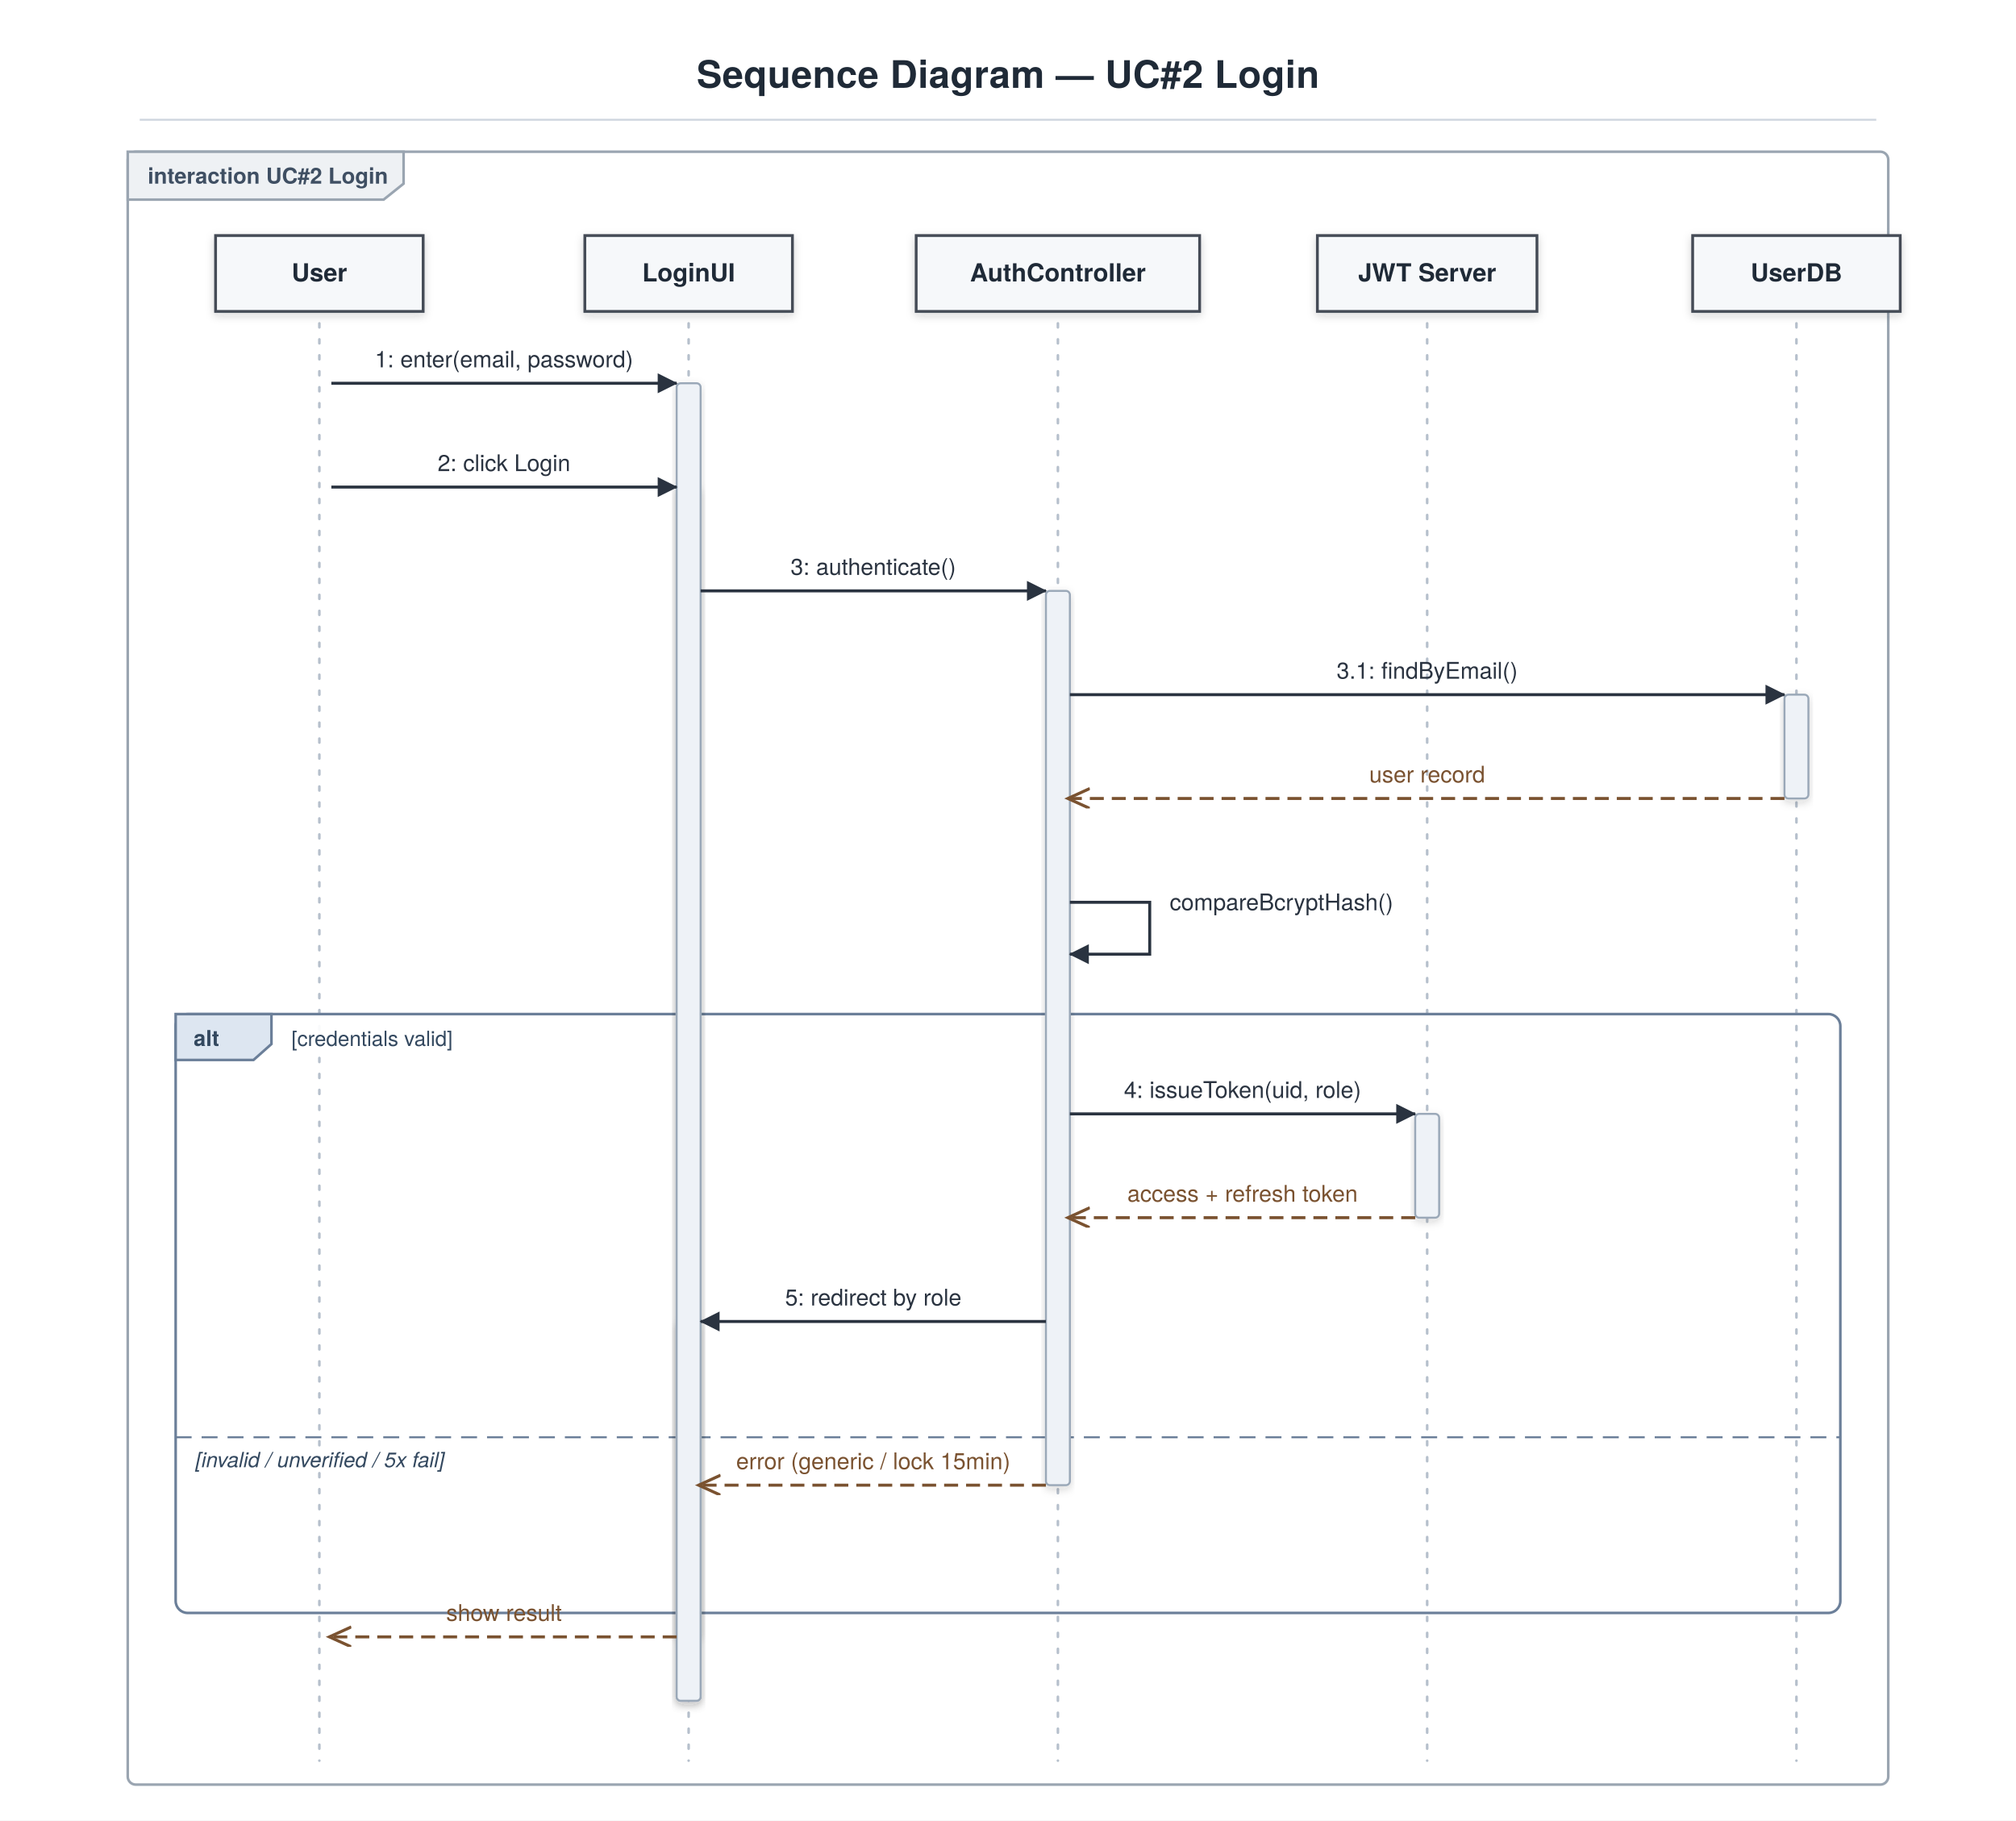
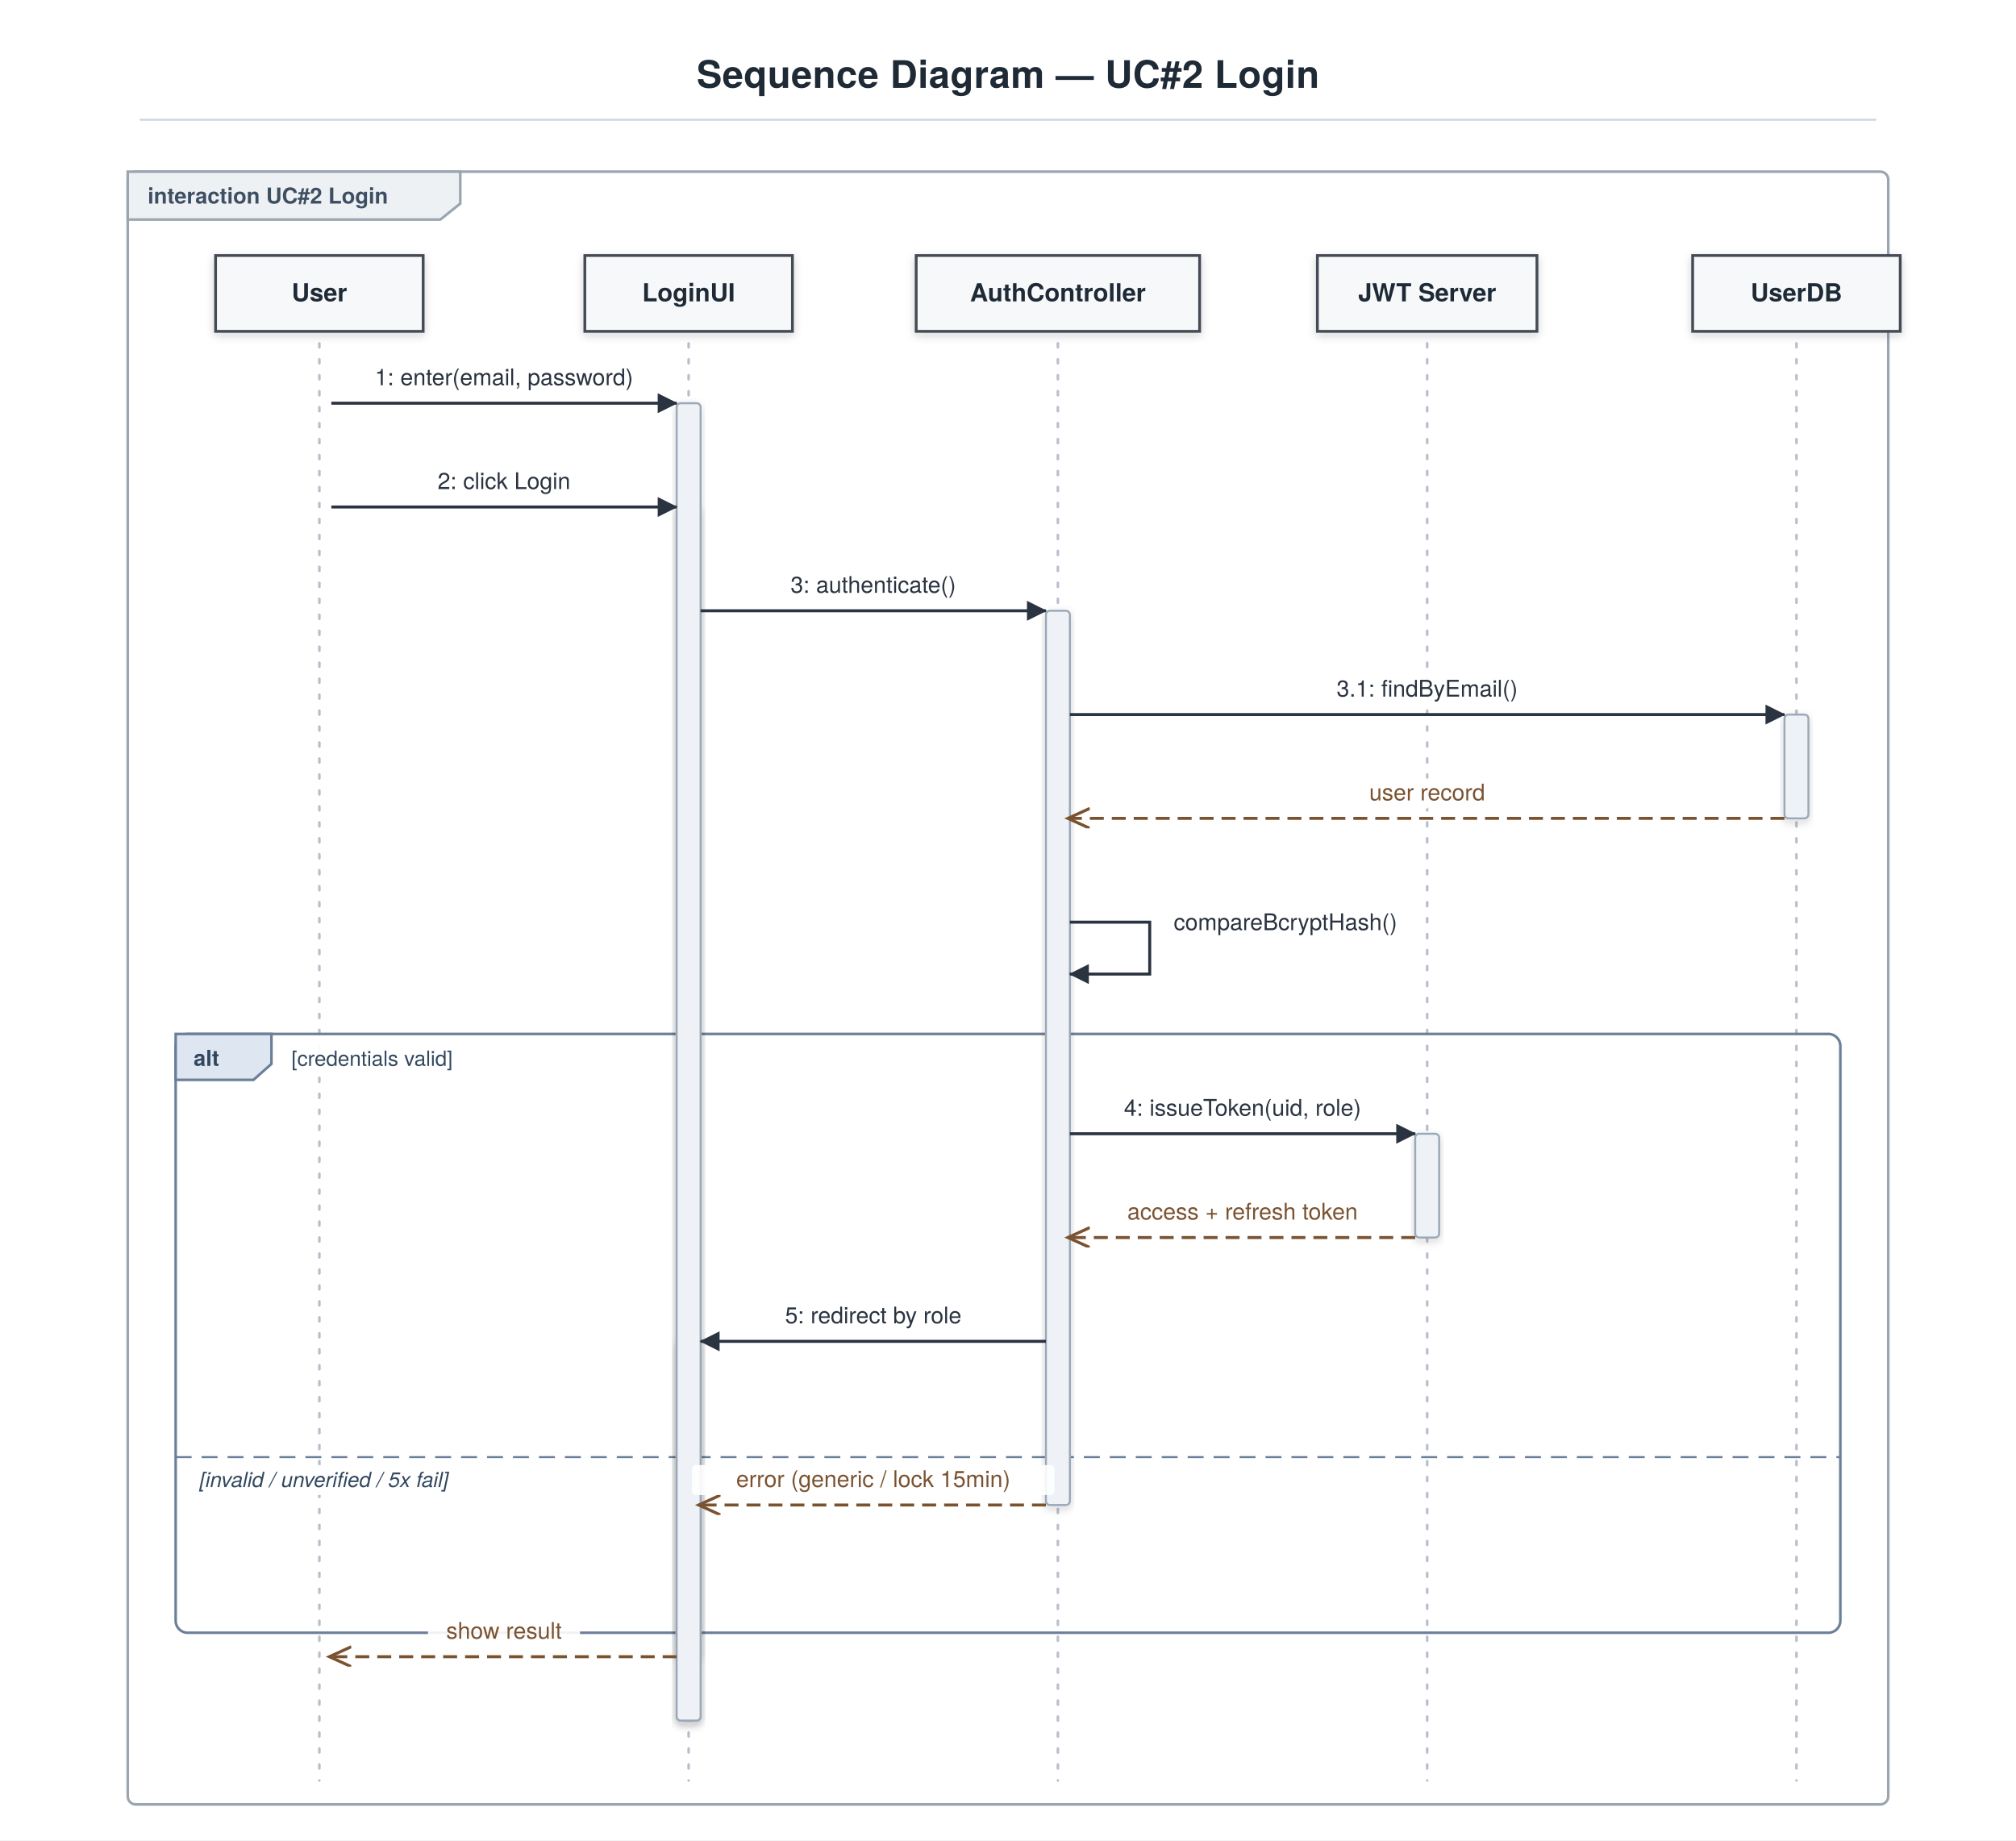
- <svg xmlns="http://www.w3.org/2000/svg" viewBox="0 0 1010 912" font-family="'Helvetica Neue','Segoe UI','Malgun Gothic',sans-serif">
+ <svg xmlns="http://www.w3.org/2000/svg" viewBox="0 0 1010 922" font-family="'Helvetica Neue','Segoe UI','Malgun Gothic',sans-serif">
  <defs>
    <marker id="mk_sync" markerWidth="12" markerHeight="12" refX="9.5" refY="5" orient="auto" markerUnits="userSpaceOnUse">
      <path d="M0,0 L10,5 L0,10 Z" fill="#2a3340" />
    </marker>
    <marker id="mk_open" markerWidth="14" markerHeight="12" refX="10" refY="5" orient="auto" markerUnits="userSpaceOnUse">
      <path d="M0,0 L11,5 L0,10" fill="none" stroke="#2a3340" stroke-width="1.5" />
    </marker>
    <marker id="mk_ret" markerWidth="14" markerHeight="12" refX="10" refY="5" orient="auto" markerUnits="userSpaceOnUse">
      <path d="M0,0 L11,5 L0,10" fill="none" stroke="#7a5230" stroke-width="1.5" />
    </marker>
    <filter id="ds" x="-20%" y="-20%" width="140%" height="140%">
      <feDropShadow dx="0" dy="1.5" stdDeviation="2.2" flood-color="#1f2a37" flood-opacity="0.18" />
    </filter>
  </defs>
-   <rect width="1010" height="912" fill="#ffffff" />
+   <rect width="1010" height="922" fill="#ffffff" />
  <text x="505.0" y="44" text-anchor="middle" font-size="19" font-weight="700" fill="#1f2a37" letter-spacing="0.2">Sequence Diagram — UC#2  Login</text>
  <line x1="70" y1="60" x2="940" y2="60" stroke="#cfd6df" stroke-width="1" />
-   <rect x="64" y="76" width="882" height="818" rx="4" fill="none" stroke="#9aa5b1" stroke-width="1.3" />
-   <path d="M64,76 h138.2 l0,16 l-10,8 h-128.2 z" fill="#eef1f4" stroke="#9aa5b1" stroke-width="1.3" />
-   <text x="74" y="92" font-size="11" font-weight="700" fill="#3f4f63">interaction UC#2  Login</text>
-   <line x1="160" y1="162" x2="160" y2="882" stroke="#b6c0cc" stroke-width="1.3" stroke-dasharray="2 6" stroke-linecap="round" />
-   <line x1="345" y1="162" x2="345" y2="882" stroke="#b6c0cc" stroke-width="1.3" stroke-dasharray="2 6" stroke-linecap="round" />
-   <line x1="530" y1="162" x2="530" y2="882" stroke="#b6c0cc" stroke-width="1.3" stroke-dasharray="2 6" stroke-linecap="round" />
-   <line x1="715" y1="162" x2="715" y2="882" stroke="#b6c0cc" stroke-width="1.3" stroke-dasharray="2 6" stroke-linecap="round" />
-   <line x1="900" y1="162" x2="900" y2="882" stroke="#b6c0cc" stroke-width="1.3" stroke-dasharray="2 6" stroke-linecap="round" />
-   <rect x="88" y="508" width="834" height="300" rx="6" fill="#ffffff" fill-opacity="0.0" stroke="#6b7f99" stroke-width="1.3" />
-   <path d="M88,508 h48 l0,15 l-9,8 h-39 z" fill="#dde6f1" stroke="#6b7f99" stroke-width="1.3" />
-   <text x="97" y="524" font-size="11" font-weight="700" fill="#33485f">alt</text>
-   <rect x="142" y="512" width="115.2" height="16" fill="#ffffff" opacity="0.92" />
-   <text x="146" y="524" font-size="10.5" fill="#33485f">[credentials valid]</text>
-   <line x1="88" y1="720" x2="922" y2="720" stroke="#6b7f99" stroke-width="1" stroke-dasharray="8 5" />
-   <text x="98" y="735" font-size="10.5" font-style="italic" fill="#33485f">[invalid / unverified / 5x fail]</text>
-   <rect x="894" y="348" width="12" height="52" rx="2" fill="#eef2f7" stroke="#9aa8b8" stroke-width="1" filter="url(#ds)" />
-   <rect x="709" y="558" width="12" height="52" rx="2" fill="#eef2f7" stroke="#9aa8b8" stroke-width="1" filter="url(#ds)" />
-   <rect x="524" y="296" width="12" height="448" rx="2" fill="#eef2f7" stroke="#9aa8b8" stroke-width="1" filter="url(#ds)" />
-   <rect x="339" y="662" width="12" height="158" rx="2" fill="#eef2f7" stroke="#9aa8b8" stroke-width="1" filter="url(#ds)" />
-   <rect x="339" y="244" width="12" height="608" rx="2" fill="#eef2f7" stroke="#9aa8b8" stroke-width="1" filter="url(#ds)" />
-   <rect x="339" y="192" width="12" height="660" rx="2" fill="#eef2f7" stroke="#9aa8b8" stroke-width="1" filter="url(#ds)" />
-   <rect x="108.0" y="118" width="104" height="38" fill="#f6f8fa" stroke="#444c56" stroke-width="1.4" filter="url(#ds)" />
-   <text x="160" y="141.0" text-anchor="middle" font-size="12.5" font-weight="700" fill="#1f2a37">User</text>
-   <rect x="293.0" y="118" width="104" height="38" fill="#f6f8fa" stroke="#444c56" stroke-width="1.4" filter="url(#ds)" />
-   <text x="345" y="141.0" text-anchor="middle" font-size="12.5" font-weight="700" fill="#1f2a37">LoginUI</text>
-   <rect x="459.0" y="118" width="142" height="38" fill="#f6f8fa" stroke="#444c56" stroke-width="1.4" filter="url(#ds)" />
-   <text x="530" y="141.0" text-anchor="middle" font-size="12.5" font-weight="700" fill="#1f2a37">AuthController</text>
-   <rect x="660.0" y="118" width="110" height="38" fill="#f6f8fa" stroke="#444c56" stroke-width="1.4" filter="url(#ds)" />
-   <text x="715" y="141.0" text-anchor="middle" font-size="12.5" font-weight="700" fill="#1f2a37">JWT Server</text>
-   <rect x="848.0" y="118" width="104" height="38" fill="#f6f8fa" stroke="#444c56" stroke-width="1.4" filter="url(#ds)" />
-   <text x="900" y="141.0" text-anchor="middle" font-size="12.5" font-weight="700" fill="#1f2a37">UserDB</text>
-   <line x1="166" y1="192" x2="339" y2="192" stroke="#2a3340" stroke-width="1.5" marker-end="url(#mk_sync)" />
-   <text x="252.5" y="184" text-anchor="middle" font-size="11.5" fill="#2a3340">1: enter(email, password)</text>
-   <line x1="166" y1="244" x2="339" y2="244" stroke="#2a3340" stroke-width="1.5" marker-end="url(#mk_sync)" />
-   <text x="252.5" y="236" text-anchor="middle" font-size="11.5" fill="#2a3340">2: click Login</text>
-   <line x1="351" y1="296" x2="524" y2="296" stroke="#2a3340" stroke-width="1.5" marker-end="url(#mk_sync)" />
-   <text x="437.5" y="288" text-anchor="middle" font-size="11.5" fill="#2a3340">3: authenticate()</text>
-   <line x1="536" y1="348" x2="894" y2="348" stroke="#2a3340" stroke-width="1.5" marker-end="url(#mk_sync)" />
-   <text x="715.0" y="340" text-anchor="middle" font-size="11.5" fill="#2a3340">3.1: findByEmail()</text>
-   <line x1="894" y1="400" x2="536" y2="400" stroke="#7a5230" stroke-width="1.5" stroke-dasharray="7 4" marker-end="url(#mk_ret)" />
-   <text x="715.0" y="392" text-anchor="middle" font-size="11.5" fill="#7a5230">user record</text>
-   <path d="M536,452 h40 v26 h-40" fill="none" stroke="#2a3340" stroke-width="1.5" marker-end="url(#mk_sync)" />
-   <text x="586" y="456" font-size="11.5" fill="#2a3340">compareBcryptHash()</text>
-   <line x1="536" y1="558" x2="709" y2="558" stroke="#2a3340" stroke-width="1.5" marker-end="url(#mk_sync)" />
-   <text x="622.5" y="550" text-anchor="middle" font-size="11.5" fill="#2a3340">4: issueToken(uid, role)</text>
-   <line x1="709" y1="610" x2="536" y2="610" stroke="#7a5230" stroke-width="1.5" stroke-dasharray="7 4" marker-end="url(#mk_ret)" />
-   <text x="622.5" y="602" text-anchor="middle" font-size="11.5" fill="#7a5230">access + refresh token</text>
-   <line x1="524" y1="662" x2="351" y2="662" stroke="#2a3340" stroke-width="1.5" marker-end="url(#mk_sync)" />
-   <text x="437.5" y="654" text-anchor="middle" font-size="11.5" fill="#2a3340">5: redirect by role</text>
-   <line x1="524" y1="744" x2="351" y2="744" stroke="#7a5230" stroke-width="1.5" stroke-dasharray="7 4" marker-end="url(#mk_ret)" />
-   <text x="437.5" y="736" text-anchor="middle" font-size="11.5" fill="#7a5230">error (generic / lock 15min)</text>
-   <line x1="339" y1="820" x2="166" y2="820" stroke="#7a5230" stroke-width="1.5" stroke-dasharray="7 4" marker-end="url(#mk_ret)" />
-   <text x="252.5" y="812" text-anchor="middle" font-size="11.5" fill="#7a5230">show result</text>
+   <rect x="64" y="86" width="882" height="818" rx="4" fill="none" stroke="#9aa5b1" stroke-width="1.3" />
+   <path d="M64,86 h166.6 l0,16 l-10,8 h-156.6 z" fill="#eef1f4" stroke="#9aa5b1" stroke-width="1.3" />
+   <text x="74" y="102" font-size="11" font-weight="700" fill="#3f4f63">interaction UC#2  Login</text>
+   <line x1="160" y1="172" x2="160" y2="892" stroke="#b6c0cc" stroke-width="1.3" stroke-dasharray="2 6" stroke-linecap="round" />
+   <line x1="345" y1="172" x2="345" y2="892" stroke="#b6c0cc" stroke-width="1.3" stroke-dasharray="2 6" stroke-linecap="round" />
+   <line x1="530" y1="172" x2="530" y2="892" stroke="#b6c0cc" stroke-width="1.3" stroke-dasharray="2 6" stroke-linecap="round" />
+   <line x1="715" y1="172" x2="715" y2="892" stroke="#b6c0cc" stroke-width="1.3" stroke-dasharray="2 6" stroke-linecap="round" />
+   <line x1="900" y1="172" x2="900" y2="892" stroke="#b6c0cc" stroke-width="1.3" stroke-dasharray="2 6" stroke-linecap="round" />
+   <rect x="88" y="518" width="834" height="300" rx="6" fill="#ffffff" fill-opacity="0.0" stroke="#6b7f99" stroke-width="1.3" />
+   <path d="M88,518 h48 l0,15 l-9,8 h-39 z" fill="#dde6f1" stroke="#6b7f99" stroke-width="1.3" />
+   <text x="97" y="534" font-size="11" font-weight="700" fill="#33485f">alt</text>
+   <rect x="142" y="522" width="115.2" height="16" fill="#ffffff" opacity="0.92" />
+   <text x="146" y="534" font-size="10.5" fill="#33485f">[credentials valid]</text>
+   <line x1="88" y1="730" x2="922" y2="730" stroke="#6b7f99" stroke-width="1" stroke-dasharray="8 5" />
+   <rect x="96" y="734" width="192" height="15" fill="#ffffff" opacity="0.92" rx="2" />
+   <text x="100" y="745" font-size="10.5" font-style="italic" fill="#33485f">[invalid / unverified / 5x fail]</text>
+   <rect x="894" y="358" width="12" height="52" rx="2" fill="#eef2f7" stroke="#9aa8b8" stroke-width="1" filter="url(#ds)" />
+   <rect x="709" y="568" width="12" height="52" rx="2" fill="#eef2f7" stroke="#9aa8b8" stroke-width="1" filter="url(#ds)" />
+   <rect x="524" y="306" width="12" height="448" rx="2" fill="#eef2f7" stroke="#9aa8b8" stroke-width="1" filter="url(#ds)" />
+   <rect x="339" y="672" width="12" height="158" rx="2" fill="#eef2f7" stroke="#9aa8b8" stroke-width="1" filter="url(#ds)" />
+   <rect x="339" y="254" width="12" height="608" rx="2" fill="#eef2f7" stroke="#9aa8b8" stroke-width="1" filter="url(#ds)" />
+   <rect x="339" y="202" width="12" height="660" rx="2" fill="#eef2f7" stroke="#9aa8b8" stroke-width="1" filter="url(#ds)" />
+   <rect x="108.0" y="128" width="104" height="38" fill="#f6f8fa" stroke="#444c56" stroke-width="1.4" filter="url(#ds)" />
+   <text x="160" y="151.0" text-anchor="middle" font-size="12.5" font-weight="700" fill="#1f2a37">User</text>
+   <rect x="293.0" y="128" width="104" height="38" fill="#f6f8fa" stroke="#444c56" stroke-width="1.4" filter="url(#ds)" />
+   <text x="345" y="151.0" text-anchor="middle" font-size="12.5" font-weight="700" fill="#1f2a37">LoginUI</text>
+   <rect x="459.0" y="128" width="142" height="38" fill="#f6f8fa" stroke="#444c56" stroke-width="1.4" filter="url(#ds)" />
+   <text x="530" y="151.0" text-anchor="middle" font-size="12.5" font-weight="700" fill="#1f2a37">AuthController</text>
+   <rect x="660.0" y="128" width="110" height="38" fill="#f6f8fa" stroke="#444c56" stroke-width="1.4" filter="url(#ds)" />
+   <text x="715" y="151.0" text-anchor="middle" font-size="12.5" font-weight="700" fill="#1f2a37">JWT Server</text>
+   <rect x="848.0" y="128" width="104" height="38" fill="#f6f8fa" stroke="#444c56" stroke-width="1.4" filter="url(#ds)" />
+   <text x="900" y="151.0" text-anchor="middle" font-size="12.5" font-weight="700" fill="#1f2a37">UserDB</text>
+   <line x1="166" y1="202" x2="339" y2="202" stroke="#2a3340" stroke-width="1.5" marker-end="url(#mk_sync)" />
+   <rect x="171.0" y="182" width="163.0" height="15" fill="#ffffff" opacity="0.9" rx="2" />
+   <text x="252.5" y="193" text-anchor="middle" font-size="11.5" fill="#2a3340">1: enter(email, password)</text>
+   <line x1="166" y1="254" x2="339" y2="254" stroke="#2a3340" stroke-width="1.5" marker-end="url(#mk_sync)" />
+   <rect x="205.1" y="234" width="94.8" height="15" fill="#ffffff" opacity="0.9" rx="2" />
+   <text x="252.5" y="245" text-anchor="middle" font-size="11.5" fill="#2a3340">2: click Login</text>
+   <line x1="351" y1="306" x2="524" y2="306" stroke="#2a3340" stroke-width="1.5" marker-end="url(#mk_sync)" />
+   <rect x="380.8" y="286" width="113.4" height="15" fill="#ffffff" opacity="0.9" rx="2" />
+   <text x="437.5" y="297" text-anchor="middle" font-size="11.5" fill="#2a3340">3: authenticate()</text>
+   <line x1="536" y1="358" x2="894" y2="358" stroke="#2a3340" stroke-width="1.5" marker-end="url(#mk_sync)" />
+   <rect x="655.2" y="338" width="119.6" height="15" fill="#ffffff" opacity="0.9" rx="2" />
+   <text x="715.0" y="349" text-anchor="middle" font-size="11.5" fill="#2a3340">3.1: findByEmail()</text>
+   <line x1="894" y1="410" x2="536" y2="410" stroke="#7a5230" stroke-width="1.5" stroke-dasharray="7 4" marker-end="url(#mk_ret)" />
+   <rect x="676.9" y="390" width="76.2" height="15" fill="#ffffff" opacity="0.9" rx="2" />
+   <text x="715.0" y="401" text-anchor="middle" font-size="11.5" fill="#7a5230">user record</text>
+   <path d="M536,462 h40 v26 h-40" fill="none" stroke="#2a3340" stroke-width="1.5" marker-end="url(#mk_sync)" />
+   <rect x="584" y="455" width="125.8" height="15" fill="#ffffff" opacity="0.9" rx="2" />
+   <text x="588" y="466" font-size="11.5" fill="#2a3340">compareBcryptHash()</text>
+   <line x1="536" y1="568" x2="709" y2="568" stroke="#2a3340" stroke-width="1.5" marker-end="url(#mk_sync)" />
+   <rect x="544.1" y="548" width="156.8" height="15" fill="#ffffff" opacity="0.9" rx="2" />
+   <text x="622.5" y="559" text-anchor="middle" font-size="11.5" fill="#2a3340">4: issueToken(uid, role)</text>
+   <line x1="709" y1="620" x2="536" y2="620" stroke="#7a5230" stroke-width="1.5" stroke-dasharray="7 4" marker-end="url(#mk_ret)" />
+   <rect x="550.3" y="600" width="144.4" height="15" fill="#ffffff" opacity="0.9" rx="2" />
+   <text x="622.5" y="611" text-anchor="middle" font-size="11.5" fill="#7a5230">access + refresh token</text>
+   <line x1="524" y1="672" x2="351" y2="672" stroke="#2a3340" stroke-width="1.5" marker-end="url(#mk_sync)" />
+   <rect x="374.6" y="652" width="125.8" height="15" fill="#ffffff" opacity="0.9" rx="2" />
+   <text x="437.5" y="663" text-anchor="middle" font-size="11.5" fill="#2a3340">5: redirect by role</text>
+   <line x1="524" y1="754" x2="351" y2="754" stroke="#7a5230" stroke-width="1.5" stroke-dasharray="7 4" marker-end="url(#mk_ret)" />
+   <rect x="346.7" y="734" width="181.6" height="15" fill="#ffffff" opacity="0.9" rx="2" />
+   <text x="437.5" y="745" text-anchor="middle" font-size="11.5" fill="#7a5230">error (generic / lock 15min)</text>
+   <line x1="339" y1="830" x2="166" y2="830" stroke="#7a5230" stroke-width="1.5" stroke-dasharray="7 4" marker-end="url(#mk_ret)" />
+   <rect x="214.4" y="810" width="76.2" height="15" fill="#ffffff" opacity="0.9" rx="2" />
+   <text x="252.5" y="821" text-anchor="middle" font-size="11.5" fill="#7a5230">show result</text>
</svg>
